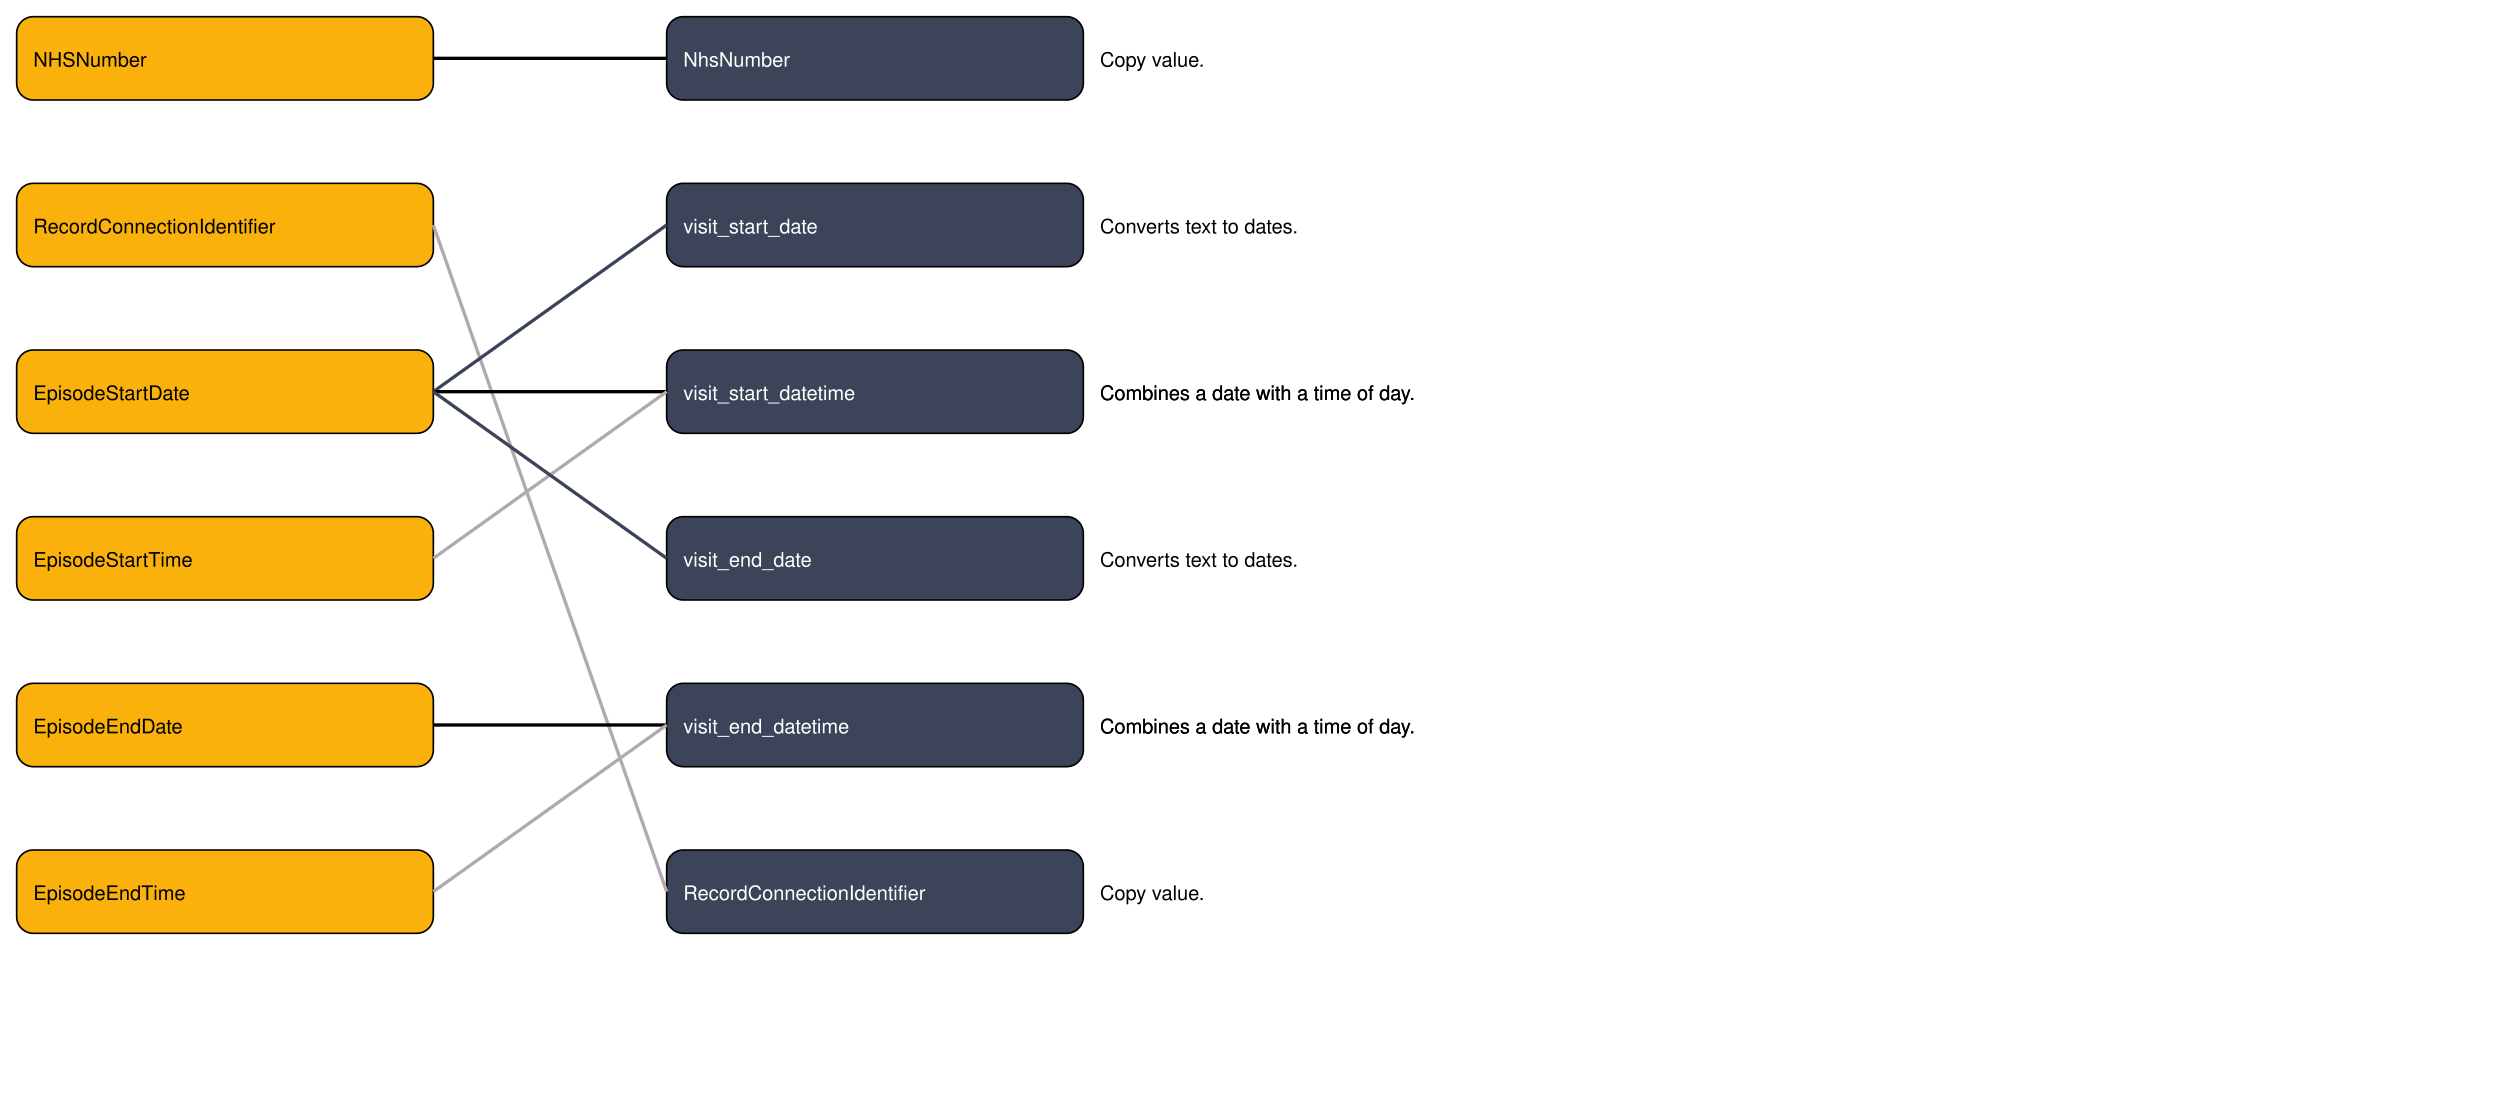
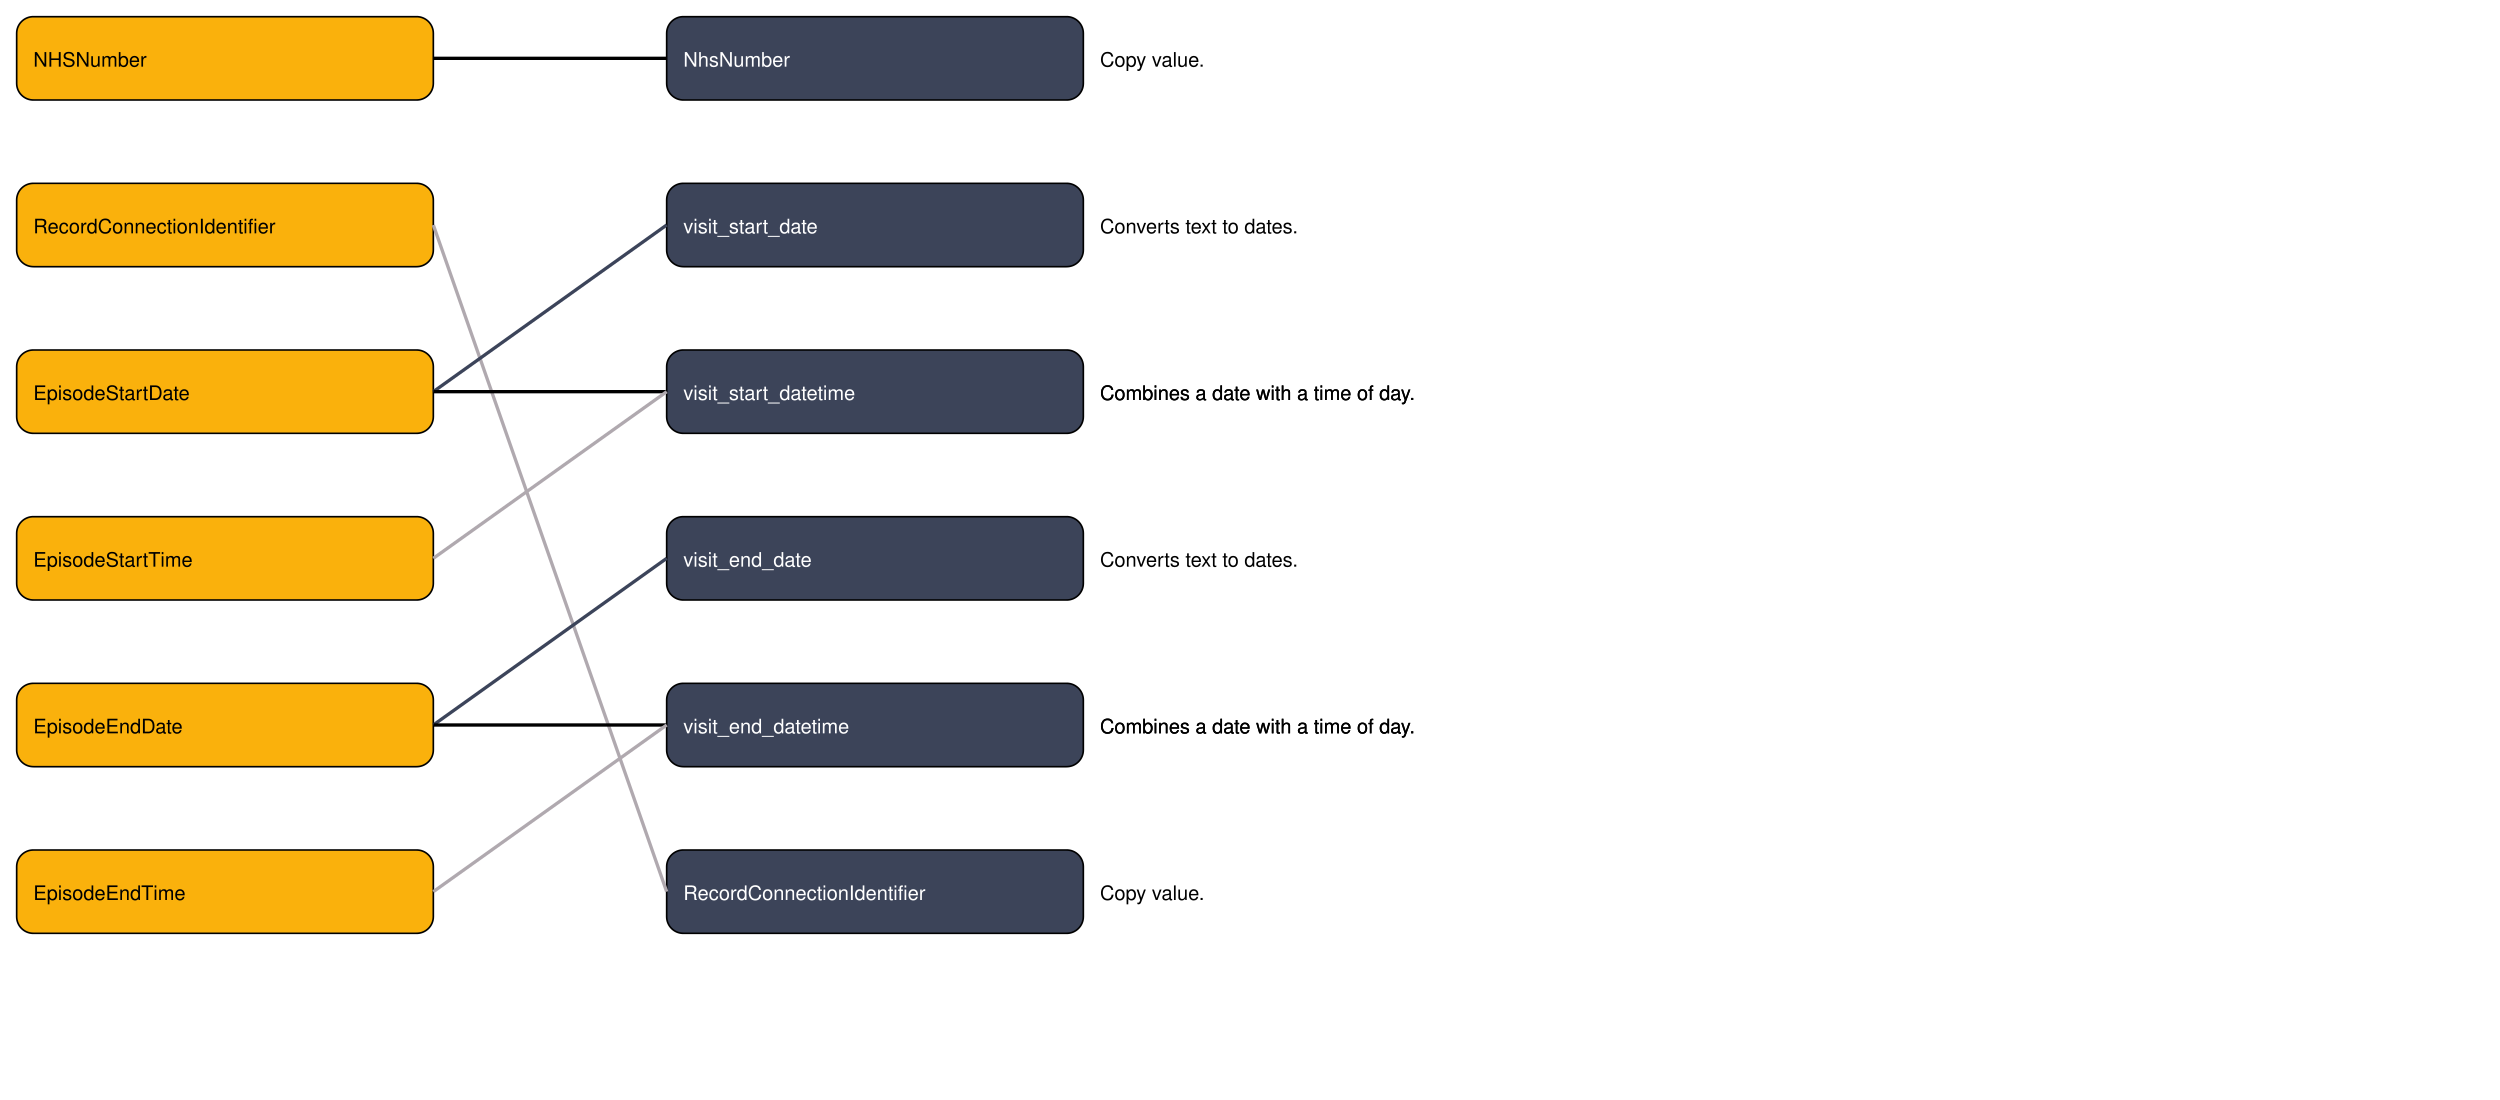
<svg xmlns="http://www.w3.org/2000/svg" width="1500" height="660">
  <rect width="100%" height="100%" fill="white" />
  <a>
    <rect x="10" y="10" width="250" height="50" fill="#fab10c" stroke="black" rx="10" />
    <text x="20" y="40" fill="black" font-family="Helvetica" text-anchor="start">NHSNumber</text>
  </a>
  <a>
    <rect x="10" y="110" width="250" height="50" fill="#fab10c" stroke="black" rx="10" />
    <text x="20" y="140" fill="black" font-family="Helvetica" text-anchor="start">RecordConnectionIdentifier</text>
  </a>
  <a>
    <rect x="10" y="210" width="250" height="50" fill="#fab10c" stroke="black" rx="10" />
    <text x="20" y="240" fill="black" font-family="Helvetica" text-anchor="start">EpisodeStartDate</text>
  </a>
  <a>
    <rect x="10" y="310" width="250" height="50" fill="#fab10c" stroke="black" rx="10" />
    <text x="20" y="340" fill="black" font-family="Helvetica" text-anchor="start">EpisodeStartTime</text>
  </a>
  <a>
    <rect x="10" y="410" width="250" height="50" fill="#fab10c" stroke="black" rx="10" />
    <text x="20" y="440" fill="black" font-family="Helvetica" text-anchor="start">EpisodeEndDate</text>
  </a>
  <a>
    <rect x="10" y="510" width="250" height="50" fill="#fab10c" stroke="black" rx="10" />
    <text x="20" y="540" fill="black" font-family="Helvetica" text-anchor="start">EpisodeEndTime</text>
  </a>
  <a href="VisitOccurrence_NhsNumber.md">
    <rect x="400" y="10" width="250" height="50" fill="#3c4459" stroke="black" rx="10" />
    <text x="410" y="40" fill="white" font-family="Helvetica" text-anchor="start">NhsNumber</text>
  </a>
  <a href="VisitOccurrence_visit_start_date.md">
    <rect x="400" y="110" width="250" height="50" fill="#3c4459" stroke="black" rx="10" />
    <text x="410" y="140" fill="white" font-family="Helvetica" text-anchor="start">visit_start_date</text>
  </a>
  <a href="VisitOccurrence_visit_start_datetime.md">
    <rect x="400" y="210" width="250" height="50" fill="#3c4459" stroke="black" rx="10" />
    <text x="410" y="240" fill="white" font-family="Helvetica" text-anchor="start">visit_start_datetime</text>
  </a>
  <a href="VisitOccurrence_visit_end_date.md">
    <rect x="400" y="310" width="250" height="50" fill="#3c4459" stroke="black" rx="10" />
    <text x="410" y="340" fill="white" font-family="Helvetica" text-anchor="start">visit_end_date</text>
  </a>
  <a href="VisitOccurrence_visit_end_datetime.md">
    <rect x="400" y="410" width="250" height="50" fill="#3c4459" stroke="black" rx="10" />
    <text x="410" y="440" fill="white" font-family="Helvetica" text-anchor="start">visit_end_datetime</text>
  </a>
  <a href="VisitOccurrence_RecordConnectionIdentifier.md">
    <rect x="400" y="510" width="250" height="50" fill="#3c4459" stroke="black" rx="10" />
    <text x="410" y="540" fill="white" font-family="Helvetica" text-anchor="start">RecordConnectionIdentifier</text>
  </a>
  <g>
    <line x1="260" y1="35" x2="400" y2="35" stroke="#000000" stroke-width="2" />
    <text x="660" y="40" fill="black" font-family="Helvetica" text-anchor="start">Copy value.</text>
  </g>
  <g>
    <line x1="260" y1="135" x2="400" y2="535" stroke="#b0a9af" stroke-width="2" />
    <text x="660" y="540" fill="black" font-family="Helvetica" text-anchor="start">Copy value.</text>
  </g>
  <g>
    <line x1="260" y1="235" x2="400" y2="135" stroke="#3c445a" stroke-width="2" />
    <text x="660" y="140" fill="black" font-family="Helvetica" text-anchor="start">Converts text to dates.</text>
  </g>
  <g>
    <line x1="260" y1="235" x2="400" y2="235" stroke="#000000" stroke-width="2" />
    <text x="660" y="240" fill="black" font-family="Helvetica" text-anchor="start">Combines a date with a time of day.</text>
  </g>
  <g>
    <line x1="260" y1="335" x2="400" y2="235" stroke="#b0a9af" stroke-width="2" />
    <text x="660" y="240" fill="black" font-family="Helvetica" text-anchor="start">Combines a date with a time of day.</text>
  </g>
  <g>
-     <line x1="260" y1="235" x2="400" y2="335" stroke="#3c445a" stroke-width="2" />
+     <line x1="260" y1="435" x2="400" y2="335" stroke="#3c445a" stroke-width="2" />
    <text x="660" y="340" fill="black" font-family="Helvetica" text-anchor="start">Converts text to dates.</text>
  </g>
  <g>
    <line x1="260" y1="435" x2="400" y2="435" stroke="#000000" stroke-width="2" />
    <text x="660" y="440" fill="black" font-family="Helvetica" text-anchor="start">Combines a date with a time of day.</text>
  </g>
  <g>
    <line x1="260" y1="535" x2="400" y2="435" stroke="#b0a9af" stroke-width="2" />
    <text x="660" y="440" fill="black" font-family="Helvetica" text-anchor="start">Combines a date with a time of day.</text>
  </g>
</svg>
